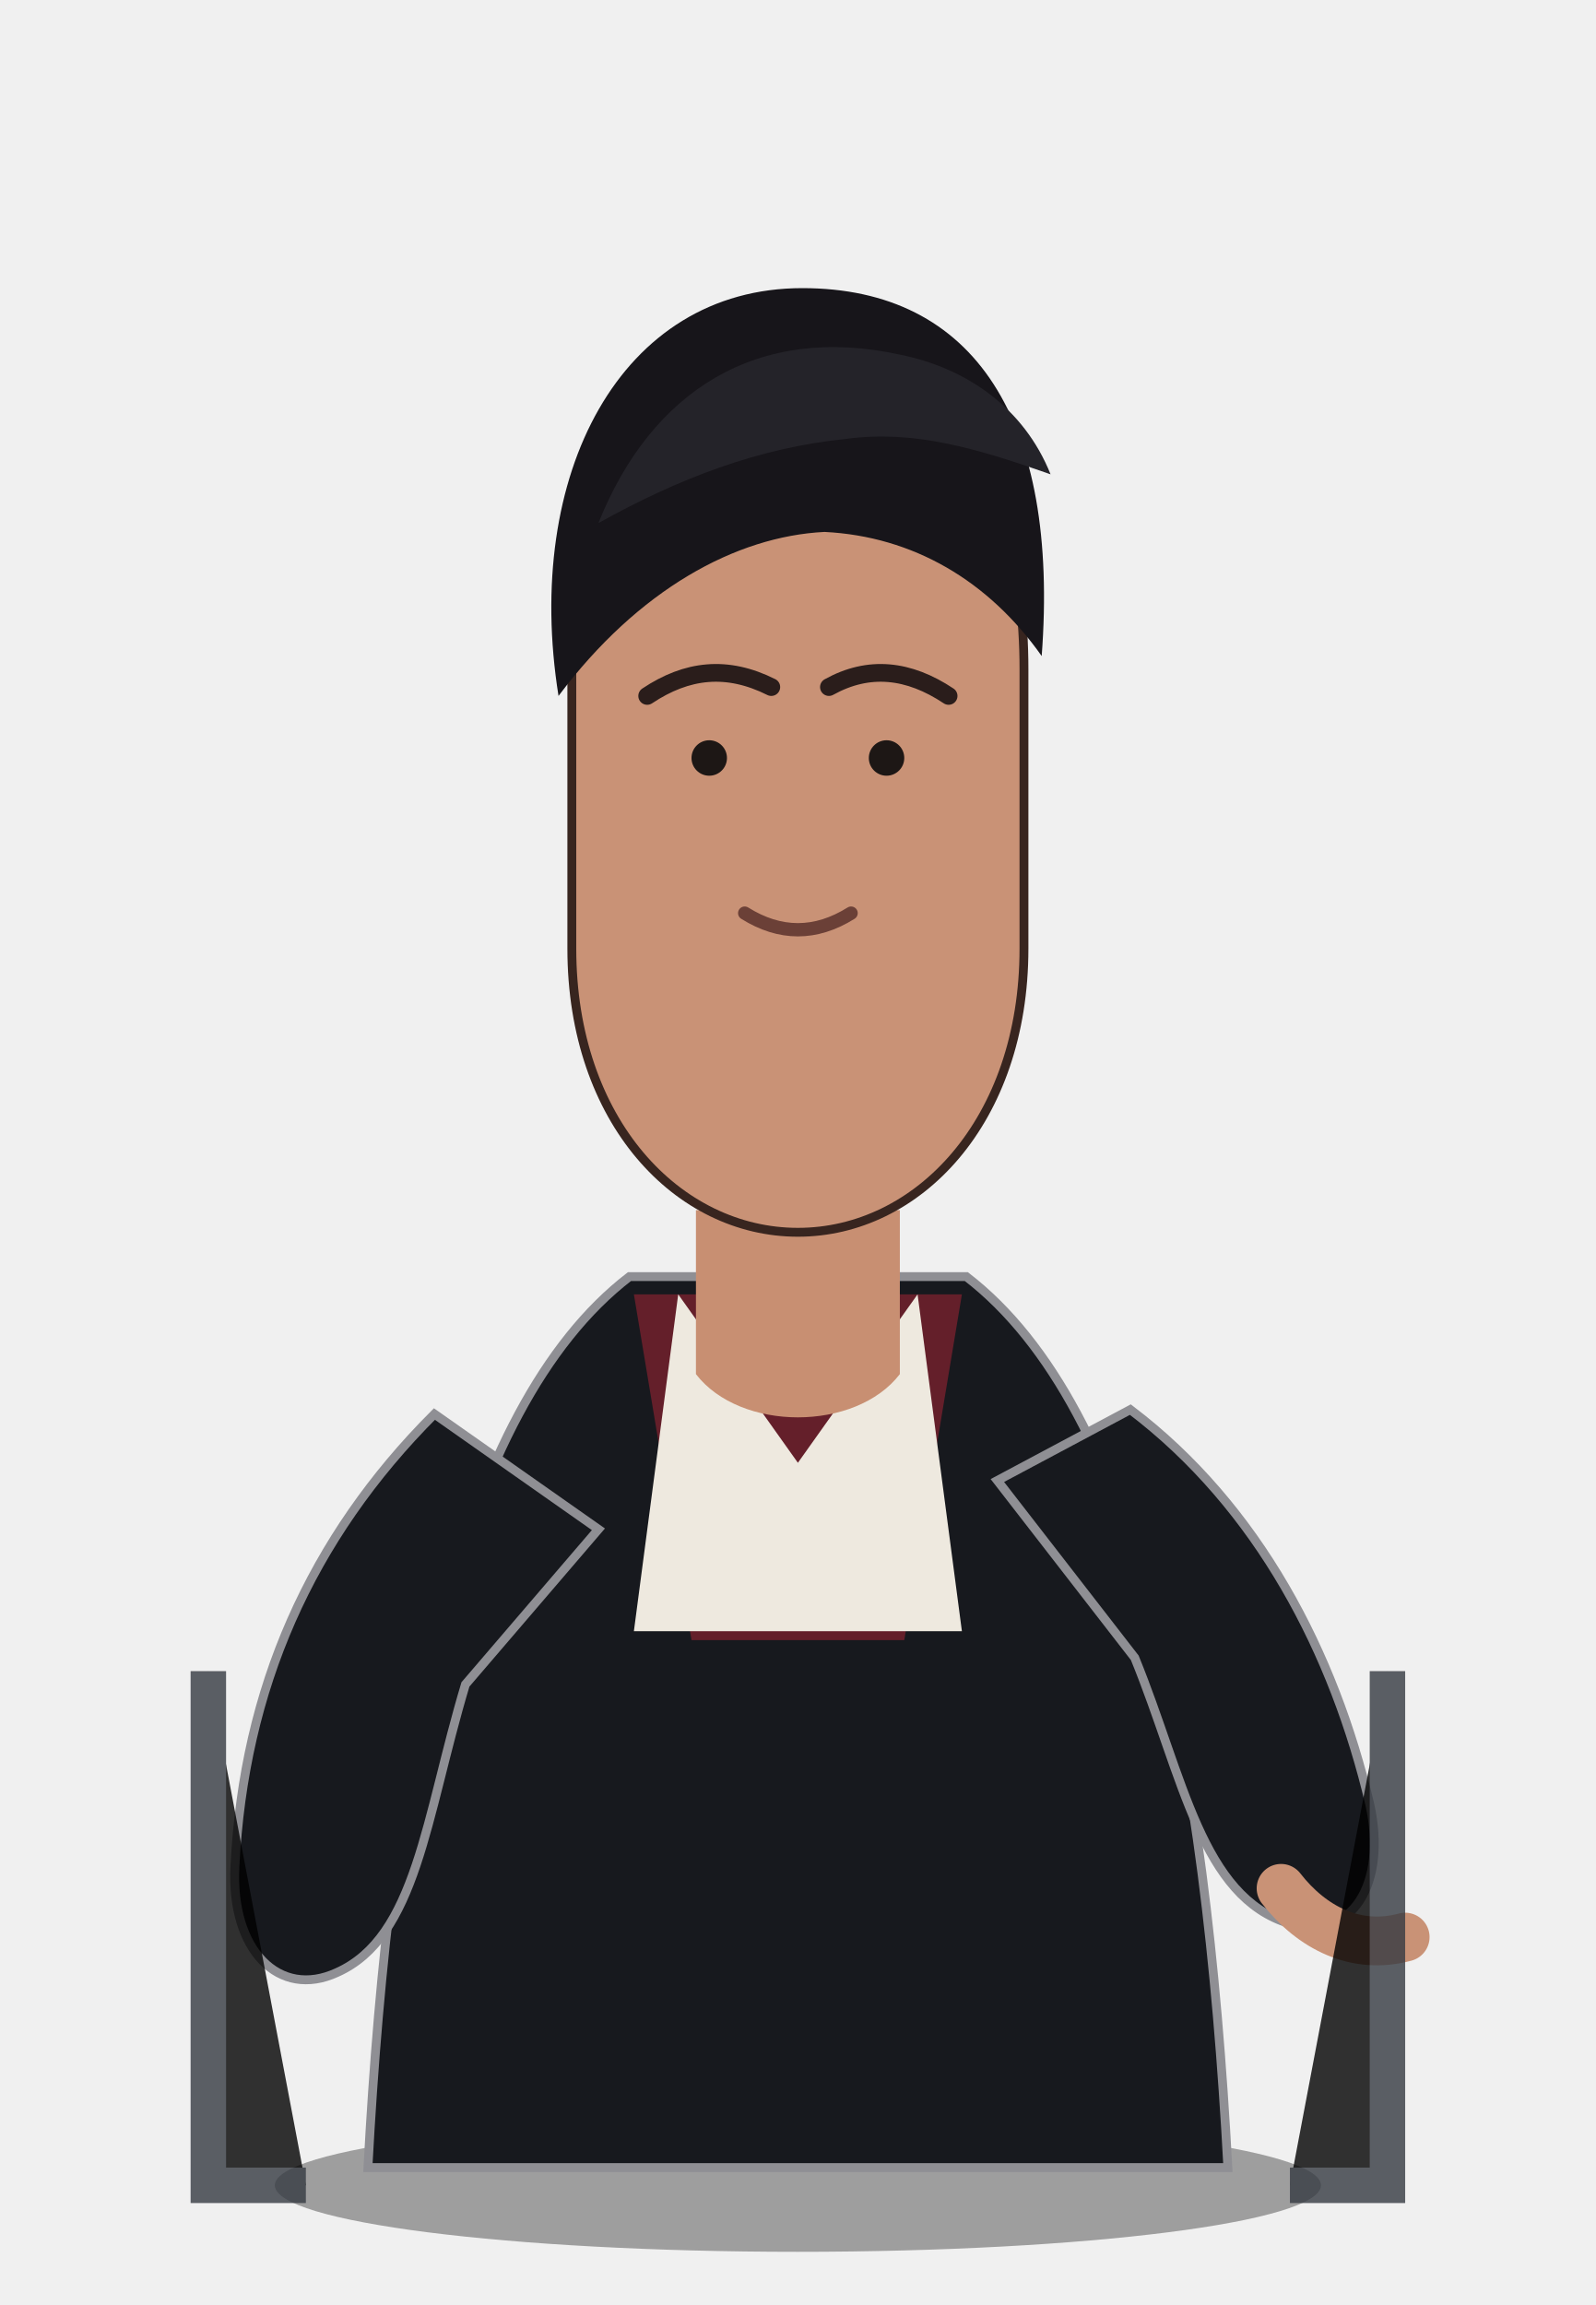
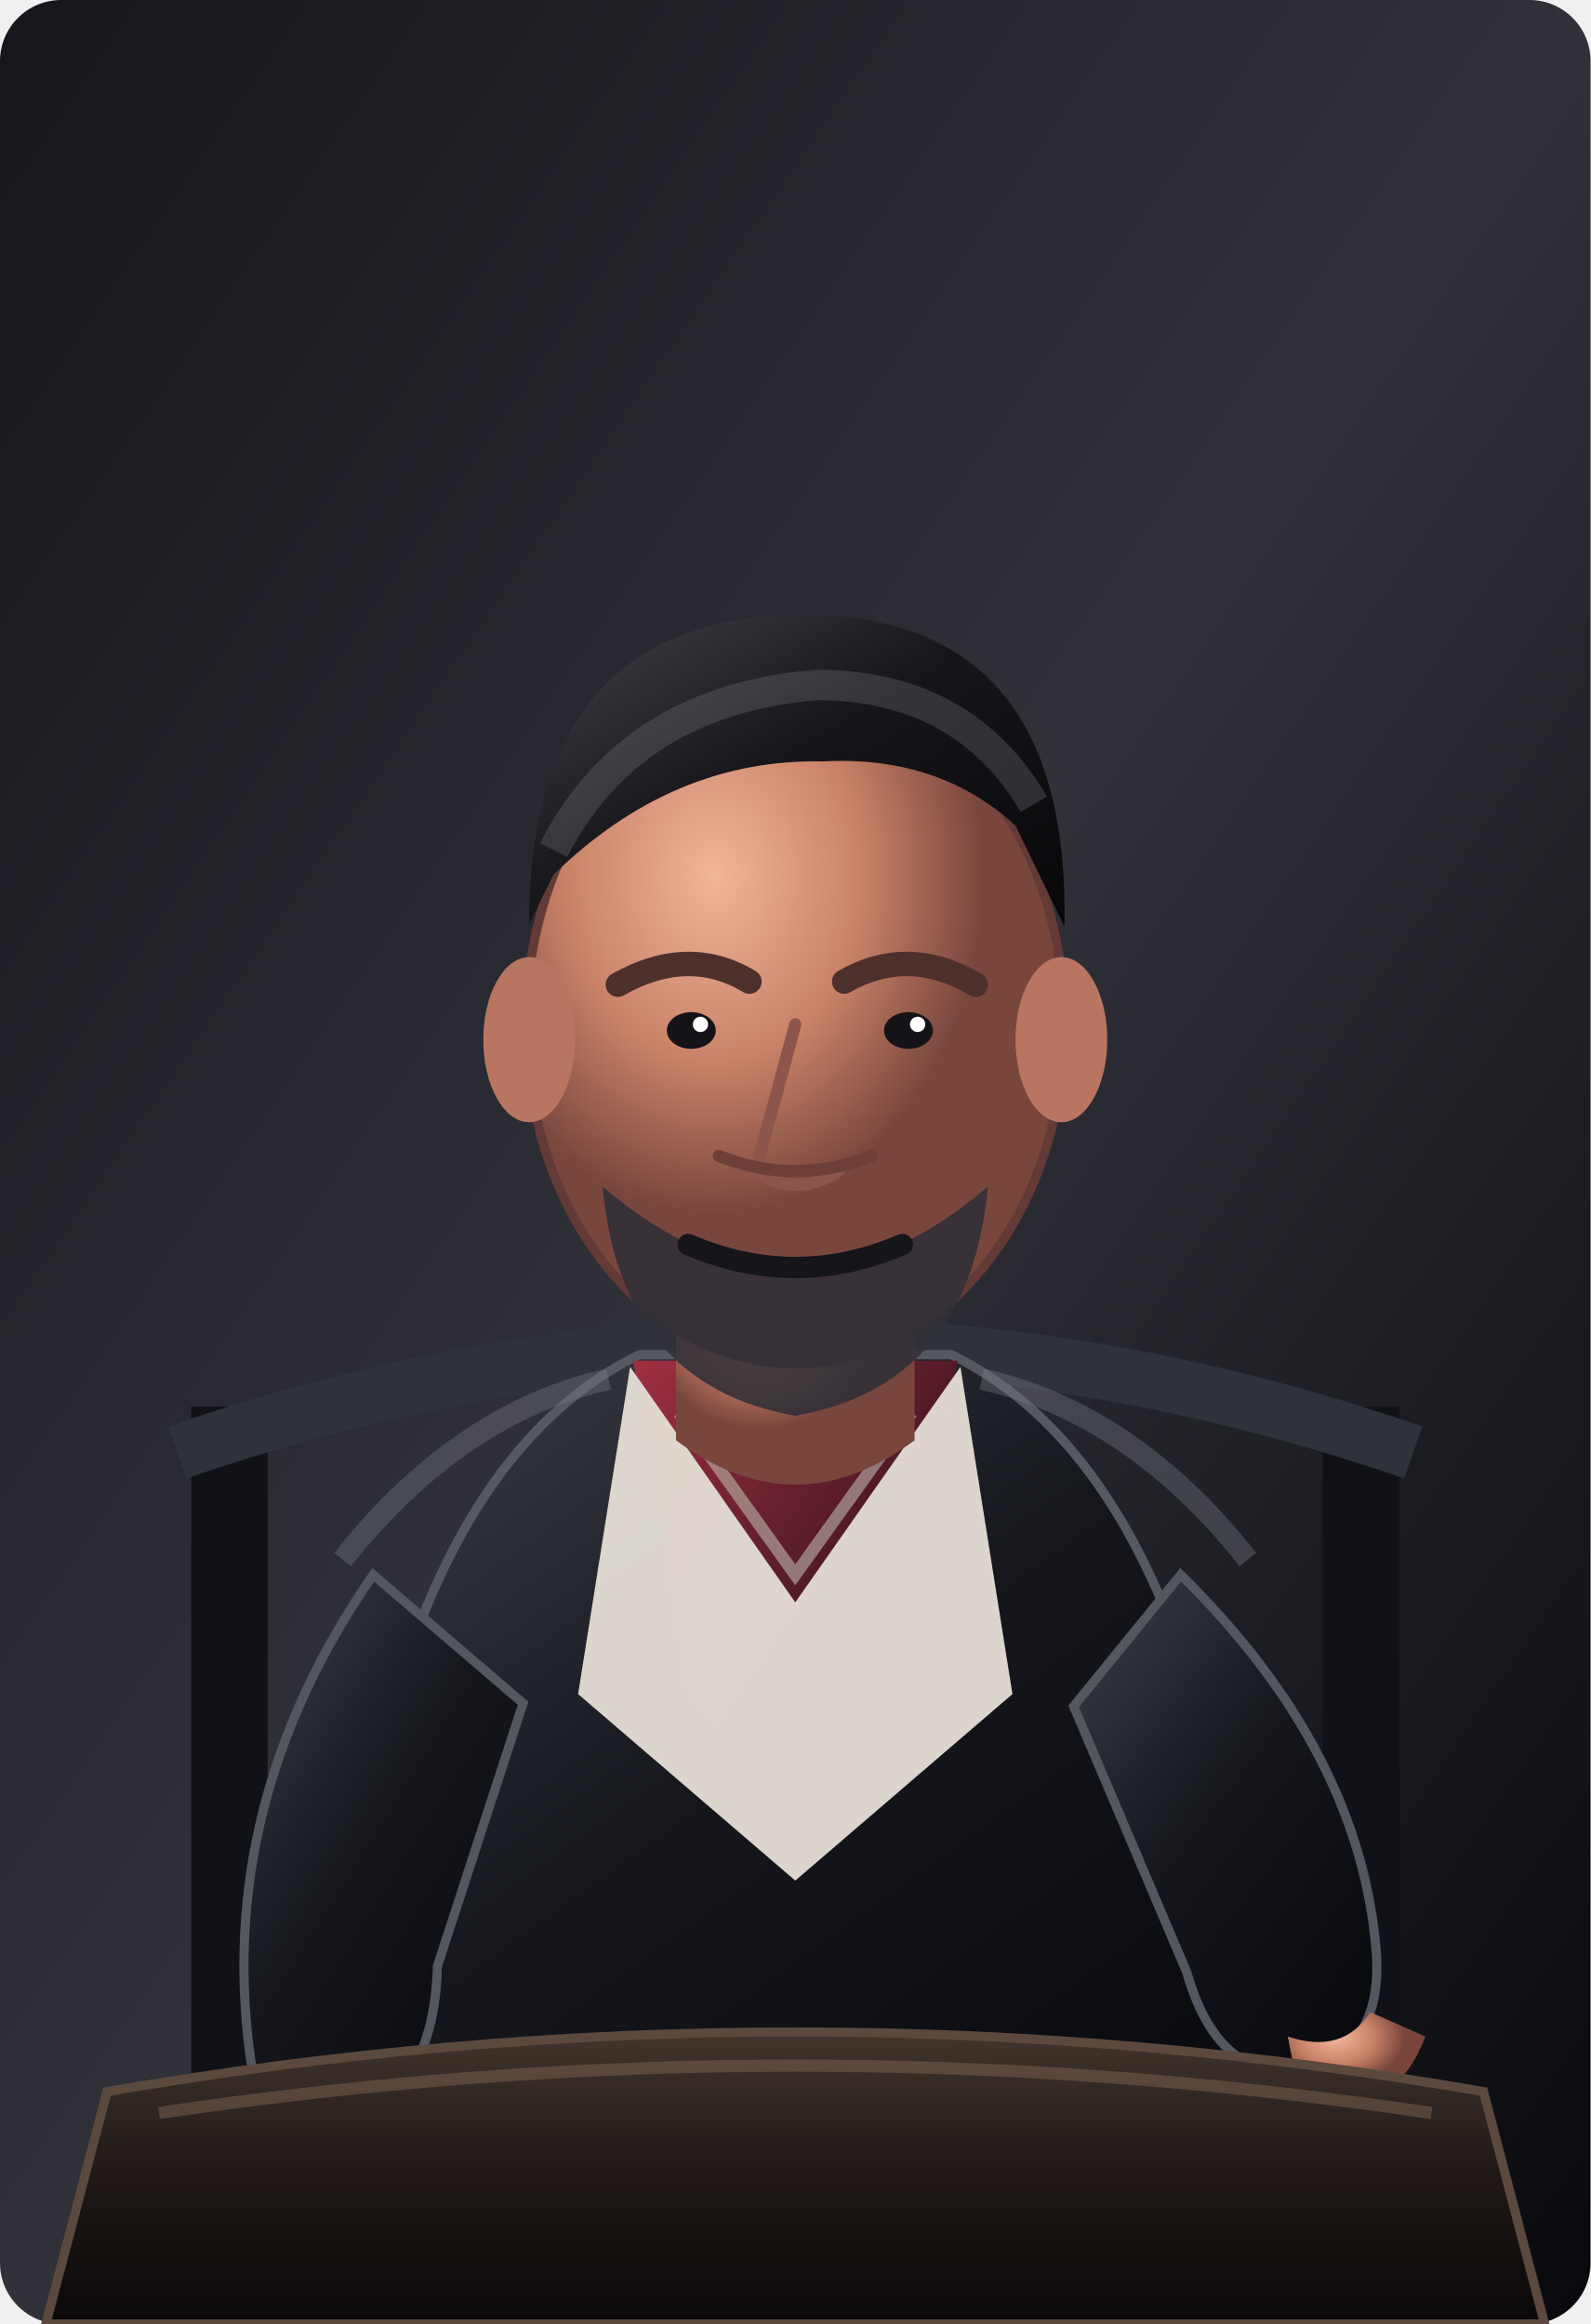
- <svg xmlns="http://www.w3.org/2000/svg" viewBox="0 0 360 520" role="img" aria-labelledby="title desc">
+ <svg xmlns="http://www.w3.org/2000/svg" viewBox="0 0 520 760">
+   <defs>
+     <linearGradient id="bg" x1="0" y1="0" x2="1" y2="1">
+       <stop stop-color="#15161b" />
+       <stop offset=".5" stop-color="#303139" />
+       <stop offset="1" stop-color="#08090c" />
+     </linearGradient>
+     <radialGradient id="skin" cx=".35" cy=".28">
+       <stop stop-color="#f1b59a" />
+       <stop offset=".55" stop-color="#c98268" />
+       <stop offset="1" stop-color="#79463d" />
+     </radialGradient>
+     <linearGradient id="hair" x1="0" y1="0" x2="1" y2="1">
+       <stop stop-color="#46434a" />
+       <stop offset=".45" stop-color="#17161a" />
+       <stop offset="1" stop-color="#07070a" />
+     </linearGradient>
+     <linearGradient id="coat" x1=".1" y1="0" x2=".9" y2="1">
+       <stop stop-color="#3a3b44" />
+       <stop offset=".45" stop-color="#15171d" />
+       <stop offset="1" stop-color="#08090d" />
+     </linearGradient>
+     <linearGradient id="shirt" x1="0" y1="0" x2="1" y2="1">
+       <stop stop-color="#a12f42" />
+       <stop offset=".5" stop-color="#541b27" />
+       <stop offset="1" stop-color="#1e0b11" />
+     </linearGradient>
+     <linearGradient id="table" x1="0" y1="0" x2="0" y2="1">
+       <stop stop-color="#42352d" />
+       <stop offset=".45" stop-color="#211a17" />
+       <stop offset="1" stop-color="#0a0808" />
+     </linearGradient>
+     <filter id="shadow">
+       <feGaussianBlur stdDeviation="12" />
+     </filter>
+     <filter id="soft">
+       <feGaussianBlur stdDeviation="2.5" />
+     </filter>
+   </defs>
  <style>
- @keyframes breathe{0%,100%{transform:translateY(0)}50%{transform:translateY(-3px)}}
- @keyframes gesture{0%,100%{transform:rotate(0deg)}45%{transform:rotate(-8deg)}65%{transform:rotate(4deg)}}
- @keyframes nod{0%,100%{transform:rotate(0deg)}45%{transform:rotate(2deg)}}
- .person{transform-box:fill-box;transform-origin:center bottom;animation:breathe 3.2s ease-in-out infinite}
- .gesture{transform-box:fill-box;transform-origin:80% 20%;animation:gesture 2.8s ease-in-out infinite}
- .head{transform-box:fill-box;transform-origin:center bottom;animation:nod 4.4s ease-in-out infinite}
+ @keyframes breath{0%,100%{transform:translateY(0) scaleY(1)}50%{transform:translateY(-4px) scaleY(1.008)}}
+ @keyframes head{0%,100%{transform:rotate(0deg)}45%{transform:rotate(-1.8deg)}70%{transform:rotate(.7deg)}}
+ @keyframes hand{0%,100%{transform:rotate(0deg) translateY(0)}45%{transform:rotate(-6deg) translateY(-4px)}70%{transform:rotate(2deg)}}
+ .person{transform-box:fill-box;transform-origin:center bottom;animation:breath 3.8s ease-in-out infinite}
+ .head{transform-box:fill-box;transform-origin:50% 80%;animation:head 5.5s ease-in-out infinite}
+ .hand{transform-box:fill-box;transform-origin:85% 20%;animation:hand 3.1s ease-in-out infinite}
</style>
+   <rect width="520" height="760" rx="20" fill="url(#bg)" />
+   <ellipse cx="260" cy="715" rx="205" ry="34" fill="#000" opacity=".55" filter="url(#shadow)" />
  <g class="person">
-     <ellipse cx="180" cy="493" rx="118" ry="15" fill="#050505" opacity=".35" />
-     <path d="M83 489c5-93 20-171 59-201h76c39 30 54 108 59 201z" fill="#17191e" stroke="#8f8f94" stroke-width="2" />
-     <path d="M143 292h74l-13 78h-48z" fill="#641f2a" />
-     <path d="M153 292l27 38 27-38 10 76h-74z" fill="#eee9df" />
-     <path d="M157 273h46v37c-10 13-36 13-46 0z" fill="#c88f72" />
+     <path d="M75 735V460M445 735V460" stroke="#111217" stroke-width="25" />
+     <path d="M58 475Q260 405 462 475" fill="none" stroke="#30323a" stroke-width="18" />
+     <path d="M105 724c6-146 35-247 104-281h102c69 34 98 135 104 281z" fill="url(#coat)" stroke="#575962" stroke-width="3" />
+     <path d="M207 445h106l-18 108-35 46-35-46z" fill="url(#shirt)" />
+     <path d="M206 447l54 77 54-77 17 107-71 61-71-61z" fill="#e3ddd4" opacity=".96" />
+     <path d="M222 462l38 53 38-53" fill="none" stroke="#bdb5ac" stroke-width="4" opacity=".6" />
+     <path d="M112 510Q150 462 199 451M321 451Q370 462 408 510" fill="none" stroke="#777984" stroke-width="7" opacity=".38" />
+     <path d="M122 515Q70 590 82 674Q88 704 116 693Q142 682 143 643L171 557z" fill="url(#coat)" stroke="#555760" stroke-width="3" />
+     <g class="hand">
+       <path d="M386 515Q445 573 450 639Q452 672 424 677Q398 680 388 645L351 558z" fill="url(#coat)" stroke="#555760" stroke-width="3" />
+       <path d="M421 666q18 6 27-8l18 8q-11 29-41 20z" fill="url(#skin)" />
+     </g>
+     <path d="M221 403h78v68q-39 29-78 0z" fill="url(#skin)" />
    <g class="head">
-       <path d="M129 151c0-47 23-77 51-77s51 30 51 77v63c0 39-24 64-51 64s-51-25-51-64z" fill="#c99276" stroke="#38251f" stroke-width="2" />
-       <path d="M126 157c-8-50 14-92 55-92 39 0 58 30 54 83-12-17-29-27-49-28-20 1-42 13-60 37z" fill="#17151a" />
-       <path d="M135 118c12-30 36-45 68-38 15 3 28 12 34 27-17-6-31-10-46-8-20 2-38 9-56 19z" fill="#242329" />
-       <circle cx="160" cy="171" r="4" fill="#1d1715" />
-       <circle cx="200" cy="171" r="4" fill="#1d1715" />
-       <path d="M168 206c8 5 16 5 24 0" fill="none" stroke="#6b4037" stroke-width="3" stroke-linecap="round" />
-       <path d="M146 157c9-6 18-7 28-2M187 155c9-5 18-4 27 2" fill="none" stroke="#2a1d1b" stroke-width="4" stroke-linecap="round" />
+       <ellipse cx="260" cy="335" rx="88" ry="111" fill="url(#skin)" stroke="#633a35" stroke-width="3" />
+       <ellipse cx="173" cy="340" rx="15" ry="27" fill="#b87561" />
+       <ellipse cx="347" cy="340" rx="15" ry="27" fill="#b87561" />
+       <path d="M173 302Q173 202 262 201Q350 201 348 303L332 270Q307 247 269 249Q220 248 181 286z" fill="url(#hair)" />
+       <path d="M181 278Q206 229 267 224Q315 224 338 263" fill="none" stroke="#77737a" stroke-width="10" opacity=".32" />
+       <path d="M202 322Q225 309 245 321M276 321Q297 309 319 322" fill="none" stroke="#4d302b" stroke-width="8" stroke-linecap="round" />
+       <ellipse cx="226" cy="337" rx="8" ry="6" fill="#151317" />
+       <ellipse cx="297" cy="337" rx="8" ry="6" fill="#151317" />
+       <circle cx="229" cy="335" r="2.5" fill="#fff" />
+       <circle cx="300" cy="335" r="2.5" fill="#fff" />
+       <path d="M260 335l-13 48q13 9 27 0" fill="none" stroke="#8d564c" stroke-width="4" stroke-linecap="round" />
+       <path d="M197 388Q260 442 323 388Q317 453 260 463Q203 453 197 388z" fill="#303038" opacity=".88" />
+       <path d="M225 407Q260 422 295 407" fill="none" stroke="#15151a" stroke-width="7" stroke-linecap="round" />
+       <path d="M235 378Q260 388 285 378" fill="none" stroke="#6e3f39" stroke-width="4" stroke-linecap="round" />
    </g>
-     <path d="M98 319c-28 28-43 62-45 102-1 19 10 30 23 24 18-8 20-35 29-65l30-35z" fill="#17191e" stroke="#8f8f94" stroke-width="2" />
-     <g class="gesture">
-       <path d="M255 318c29 22 46 55 54 89 4 18-4 31-18 27-20-6-24-33-35-60l-31-40z" fill="#17191e" stroke="#8f8f94" stroke-width="2" />
-       <path d="M289 426c7 9 17 14 28 11" fill="none" stroke="#c99276" stroke-width="11" stroke-linecap="round" />
-     </g>
-     <path d="M69 493h-22v-116M291 493h22v-116" stroke="#353941" stroke-width="8" opacity=".8" />
+     <path d="M156 684q30-25 61-4l23 22q-33 18-64 4zM364 684q-30-25-61-4l-23 22q33 18 64 4z" fill="url(#skin)" />
  </g>
+   <path d="M35 684Q260 645 485 684L505 760H15z" fill="url(#table)" stroke="#5c493d" stroke-width="3" />
+   <path d="M52 691Q260 660 468 691" fill="none" stroke="#826956" stroke-width="4" opacity=".45" />
</svg>
